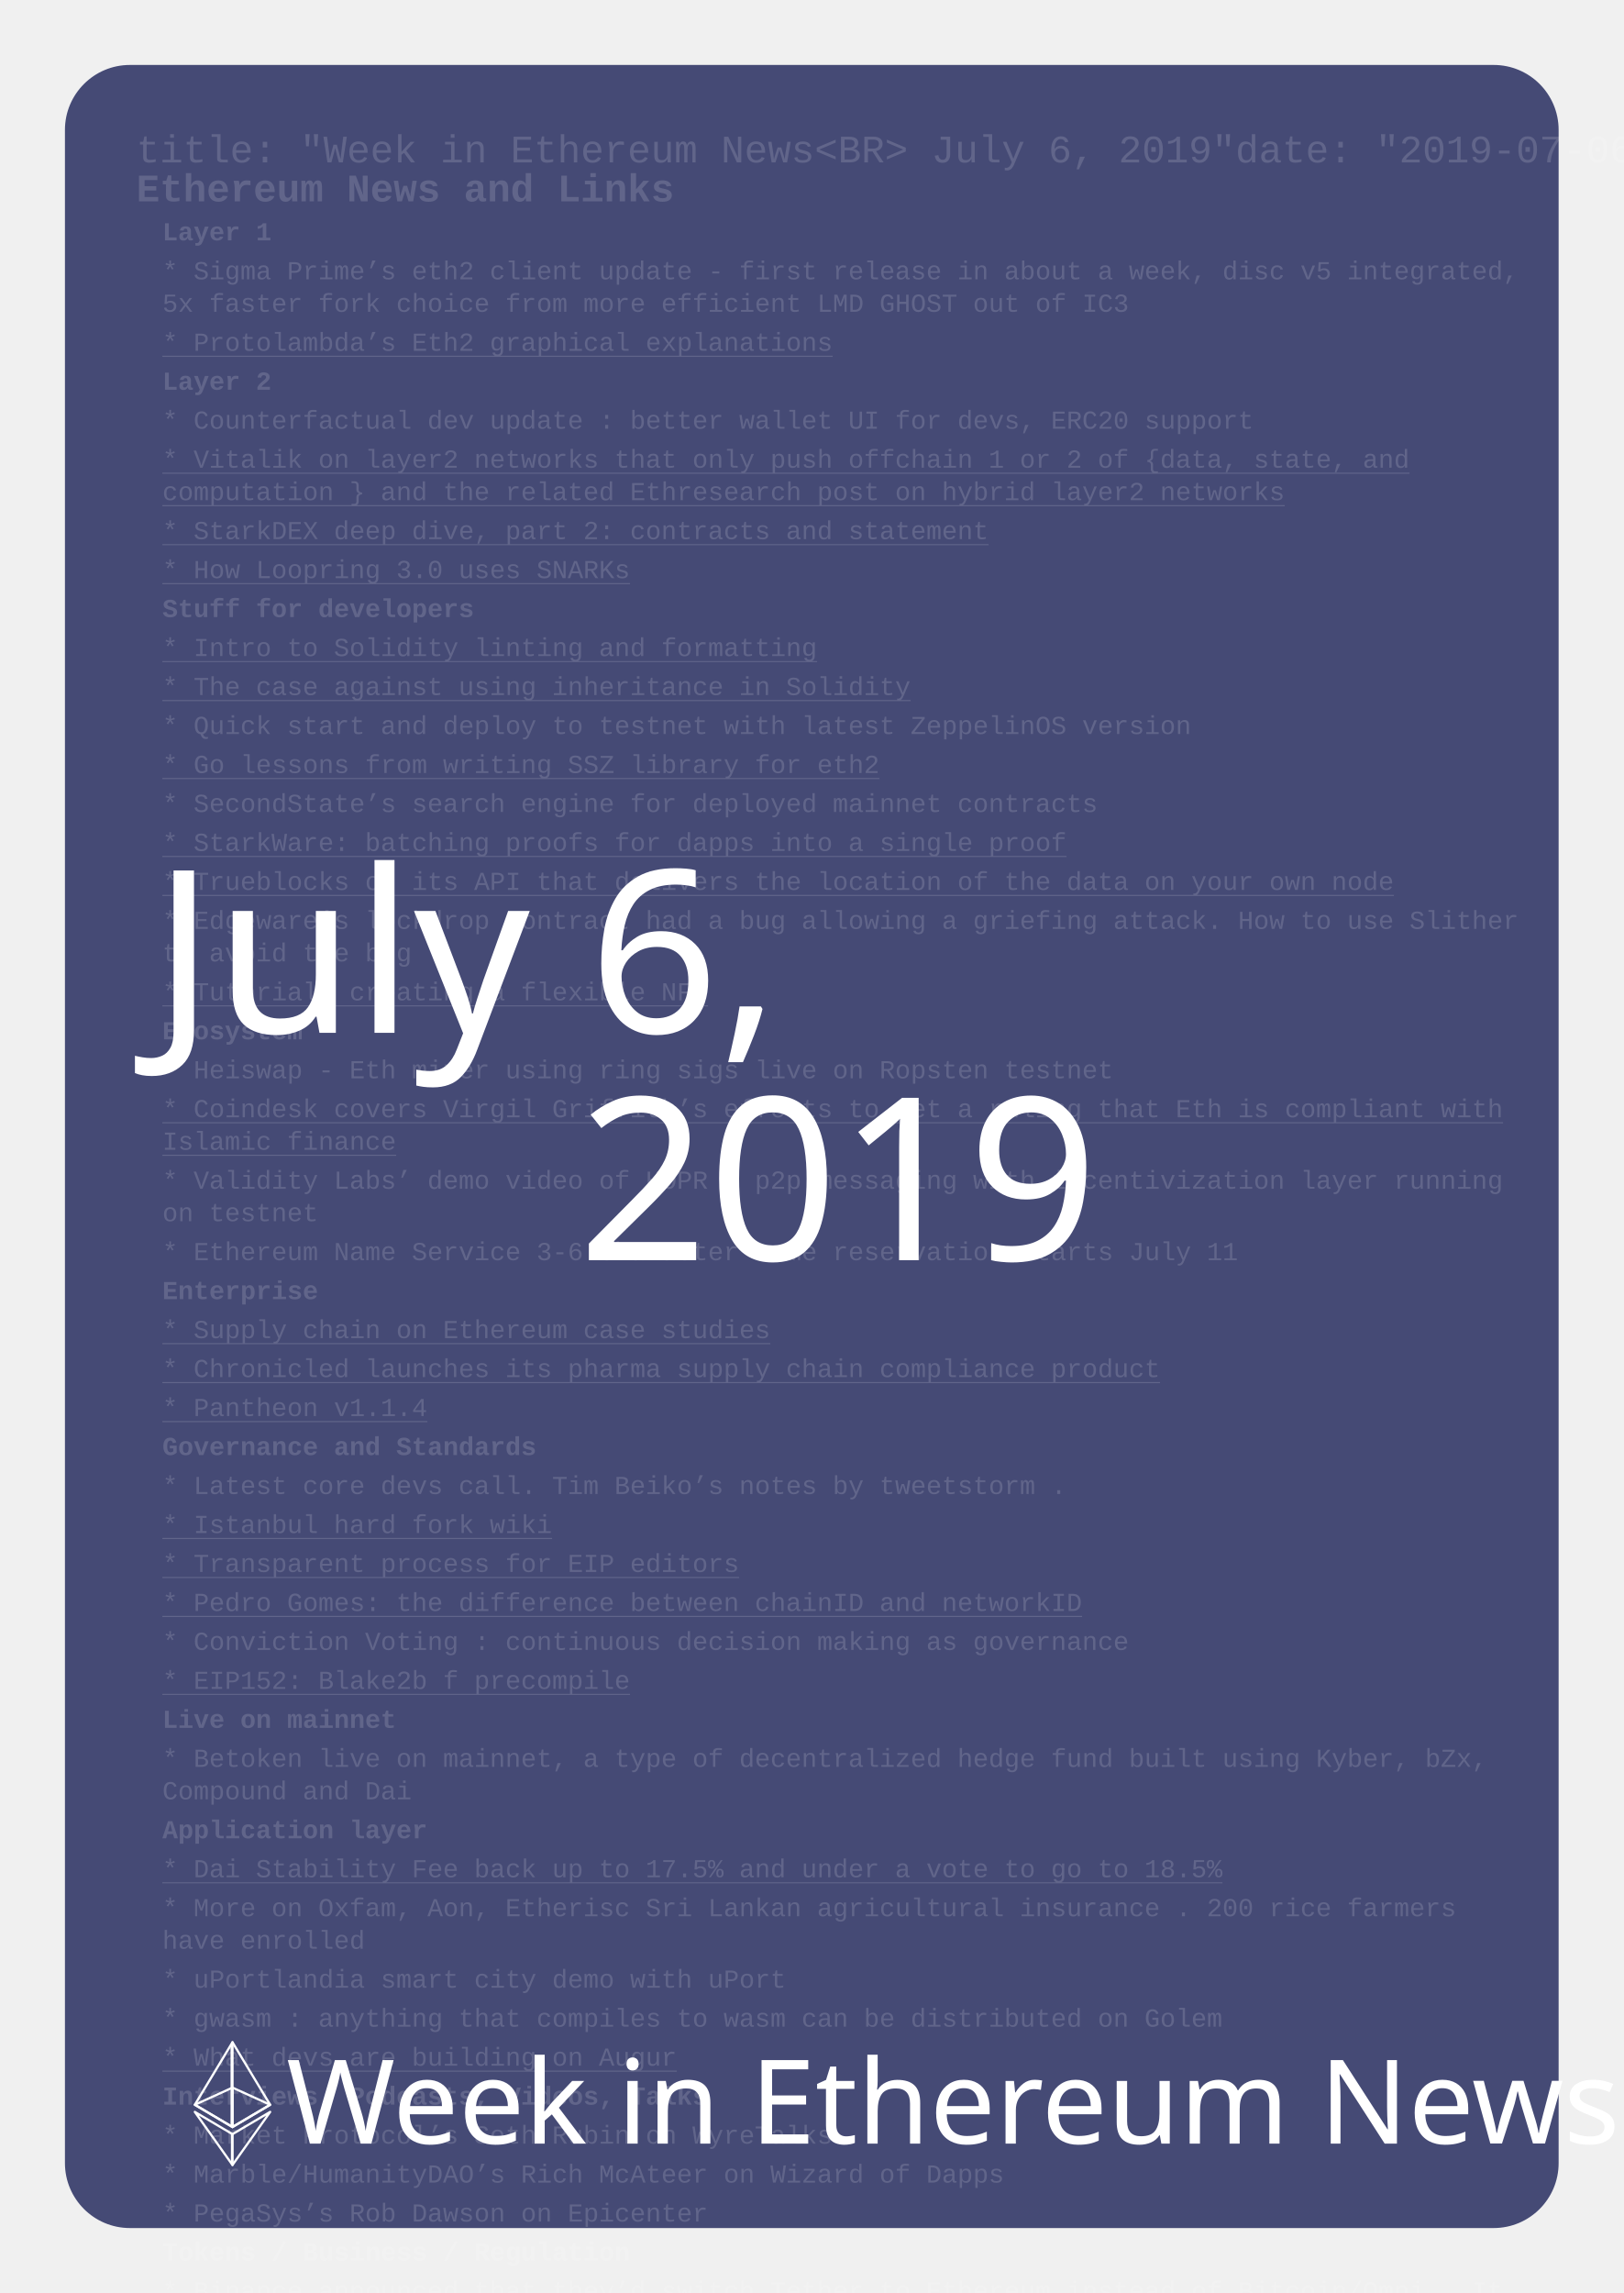
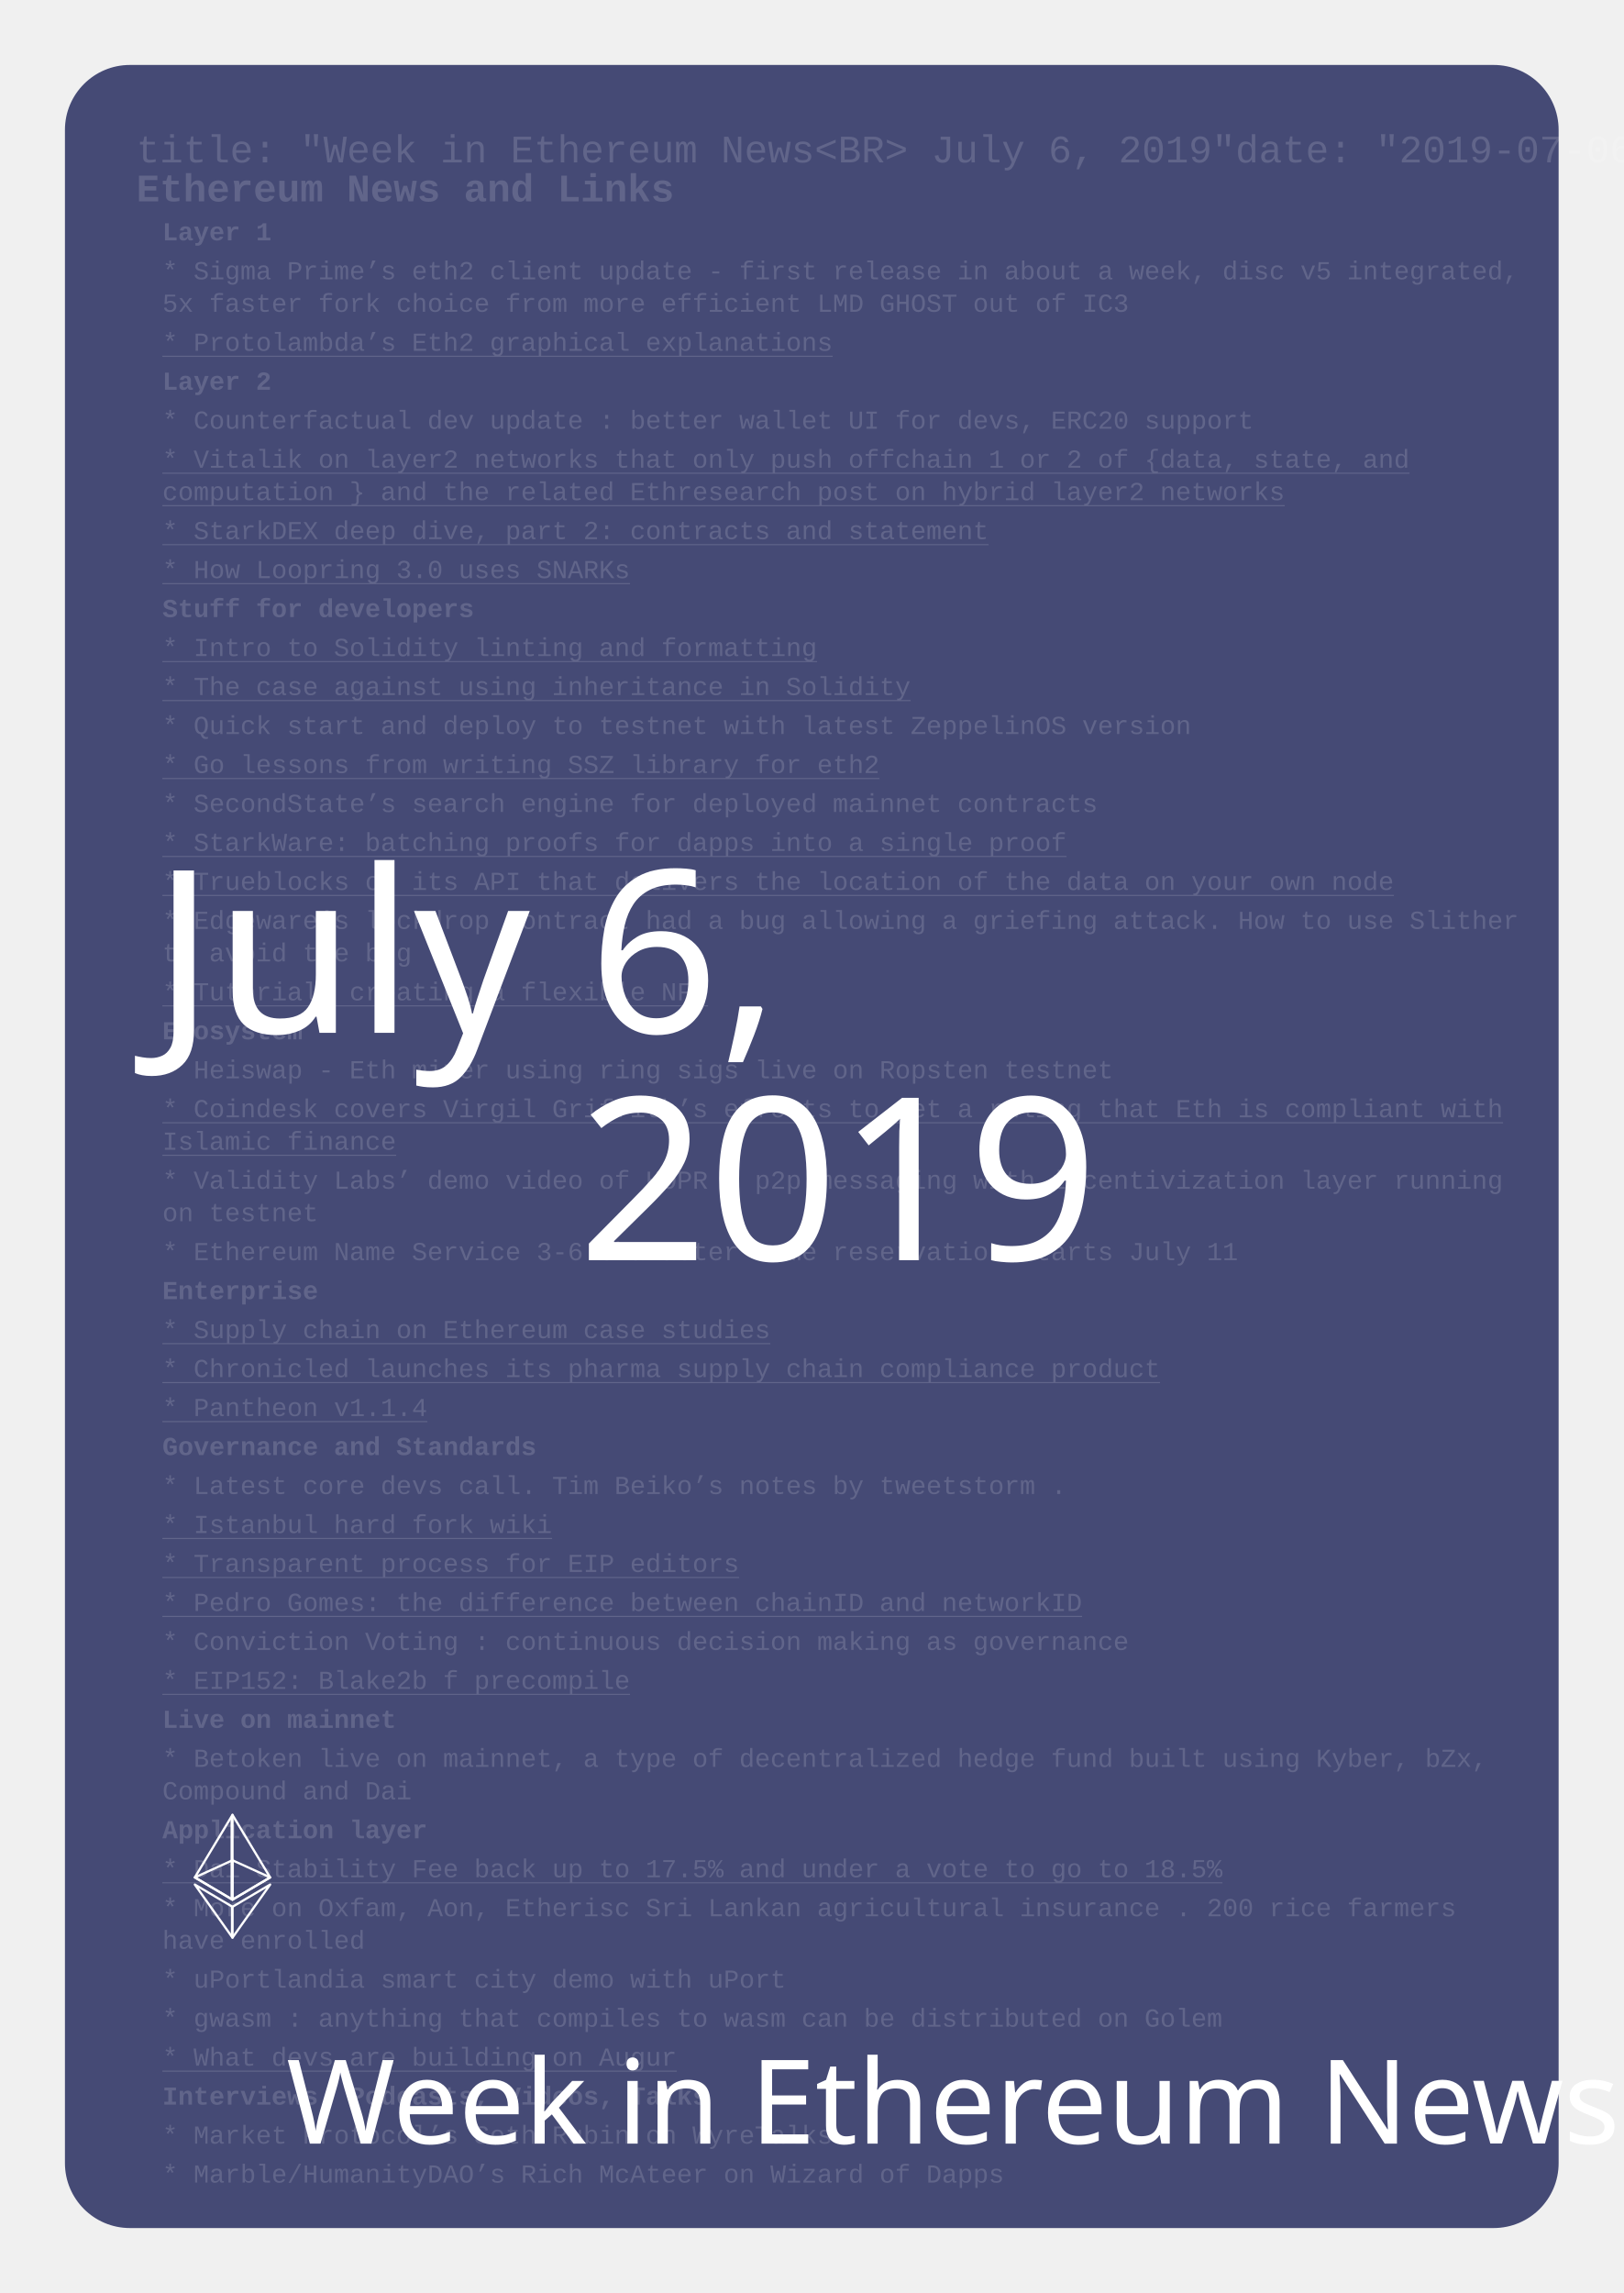
<svg xmlns="http://www.w3.org/2000/svg" id="week-in-ethereum-news" width="500" height="706" fill="none">
  <rect x="20" y="20" width="460" height="666" rx="20" fill="#454A75" />
  <text x="42" y="50" font-size="12px" font-family="Courier New" fill="#ffffff" opacity="0.15" font-weight="normal" text-decoration="none">title: "Week in Ethereum News&lt;BR&gt; July 6, 2019"
date: "2019-07-06"</text>
  <text x="42" y="62" font-size="12px" font-family="Courier New" fill="#ffffff" opacity="0.15" font-weight="bold" text-decoration="none">Ethereum News and Links</text>
  <text x="50" y="74" font-size="8px" font-family="Courier New" fill="#ffffff" opacity="0.15" font-weight="bold" text-decoration="none">Layer 1</text>
  <text x="50" y="86" font-size="8px" font-family="Courier New" fill="#ffffff" opacity="0.15" font-weight="normal" text-decoration="none">* Sigma Prime’s eth2 client update - first release in about a week, disc v5 integrated,</text>
  <text x="50" y="96" font-size="8px" font-family="Courier New" fill="#ffffff" opacity="0.15" font-weight="normal" text-decoration="none">5x faster fork choice from more efficient LMD GHOST out of IC3</text>
  <text x="50" y="108" font-size="8px" font-family="Courier New" fill="#ffffff" opacity="0.15" font-weight="normal" text-decoration="underline">* Protolambda’s Eth2 graphical explanations</text>
  <text x="50" y="120" font-size="8px" font-family="Courier New" fill="#ffffff" opacity="0.15" font-weight="bold" text-decoration="none">Layer 2</text>
  <text x="50" y="132" font-size="8px" font-family="Courier New" fill="#ffffff" opacity="0.15" font-weight="normal" text-decoration="none">* Counterfactual dev update : better wallet UI for devs, ERC20 support</text>
  <text x="50" y="144" font-size="8px" font-family="Courier New" fill="#ffffff" opacity="0.15" font-weight="normal" text-decoration="underline">* Vitalik on layer2 networks that only push offchain 1 or 2 of {data, state, and</text>
  <text x="50" y="154" font-size="8px" font-family="Courier New" fill="#ffffff" opacity="0.15" font-weight="normal" text-decoration="underline">computation } and the related Ethresearch post on hybrid layer2 networks</text>
  <text x="50" y="166" font-size="8px" font-family="Courier New" fill="#ffffff" opacity="0.15" font-weight="normal" text-decoration="underline">* StarkDEX deep dive, part 2: contracts and statement</text>
  <text x="50" y="178" font-size="8px" font-family="Courier New" fill="#ffffff" opacity="0.15" font-weight="normal" text-decoration="underline">* How Loopring 3.0 uses SNARKs</text>
  <text x="50" y="190" font-size="8px" font-family="Courier New" fill="#ffffff" opacity="0.15" font-weight="bold" text-decoration="none">Stuff for developers</text>
  <text x="50" y="202" font-size="8px" font-family="Courier New" fill="#ffffff" opacity="0.15" font-weight="normal" text-decoration="underline">* Intro to Solidity linting and formatting</text>
  <text x="50" y="214" font-size="8px" font-family="Courier New" fill="#ffffff" opacity="0.15" font-weight="normal" text-decoration="underline">* The case against using inheritance in Solidity</text>
  <text x="50" y="226" font-size="8px" font-family="Courier New" fill="#ffffff" opacity="0.15" font-weight="normal" text-decoration="none">* Quick start and deploy to testnet with latest ZeppelinOS version</text>
  <text x="50" y="238" font-size="8px" font-family="Courier New" fill="#ffffff" opacity="0.15" font-weight="normal" text-decoration="underline">* Go lessons from writing SSZ library for eth2</text>
  <text x="50" y="250" font-size="8px" font-family="Courier New" fill="#ffffff" opacity="0.15" font-weight="normal" text-decoration="none">* SecondState’s search engine for deployed mainnet contracts</text>
  <text x="50" y="262" font-size="8px" font-family="Courier New" fill="#ffffff" opacity="0.15" font-weight="normal" text-decoration="underline">* StarkWare: batching proofs for dapps into a single proof</text>
  <text x="50" y="274" font-size="8px" font-family="Courier New" fill="#ffffff" opacity="0.15" font-weight="normal" text-decoration="underline">* Trueblocks on its API that delivers the location of the data on your own node</text>
  <text x="50" y="286" font-size="8px" font-family="Courier New" fill="#ffffff" opacity="0.15" font-weight="normal" text-decoration="none">* Edgeware’s lockdrop contract had a bug allowing a griefing attack. How to use Slither</text>
  <text x="50" y="296" font-size="8px" font-family="Courier New" fill="#ffffff" opacity="0.15" font-weight="normal" text-decoration="none">to avoid the bug</text>
  <text x="50" y="308" font-size="8px" font-family="Courier New" fill="#ffffff" opacity="0.15" font-weight="normal" text-decoration="underline">* Tutorial: creating a flexible NFT</text>
  <text x="50" y="320" font-size="8px" font-family="Courier New" fill="#ffffff" opacity="0.15" font-weight="bold" text-decoration="none">Ecosystem</text>
  <text x="50" y="332" font-size="8px" font-family="Courier New" fill="#ffffff" opacity="0.15" font-weight="normal" text-decoration="none">* Heiswap - Eth mixer using ring sigs live on Ropsten testnet</text>
  <text x="50" y="344" font-size="8px" font-family="Courier New" fill="#ffffff" opacity="0.15" font-weight="normal" text-decoration="underline">* Coindesk covers Virgil Griffith’s efforts to get a ruling that Eth is compliant with</text>
  <text x="50" y="354" font-size="8px" font-family="Courier New" fill="#ffffff" opacity="0.15" font-weight="normal" text-decoration="underline">Islamic finance</text>
  <text x="50" y="366" font-size="8px" font-family="Courier New" fill="#ffffff" opacity="0.15" font-weight="normal" text-decoration="none">* Validity Labs’ demo video of HOPR , p2p messaging with incentivization layer running</text>
  <text x="50" y="376" font-size="8px" font-family="Courier New" fill="#ffffff" opacity="0.15" font-weight="normal" text-decoration="none">on testnet</text>
  <text x="50" y="388" font-size="8px" font-family="Courier New" fill="#ffffff" opacity="0.15" font-weight="normal" text-decoration="none">* Ethereum Name Service 3-6 character name reservation starts July 11</text>
  <text x="50" y="400" font-size="8px" font-family="Courier New" fill="#ffffff" opacity="0.15" font-weight="bold" text-decoration="none">Enterprise</text>
  <text x="50" y="412" font-size="8px" font-family="Courier New" fill="#ffffff" opacity="0.15" font-weight="normal" text-decoration="underline">* Supply chain on Ethereum case studies</text>
  <text x="50" y="424" font-size="8px" font-family="Courier New" fill="#ffffff" opacity="0.15" font-weight="normal" text-decoration="underline">* Chronicled launches its pharma supply chain compliance product</text>
  <text x="50" y="436" font-size="8px" font-family="Courier New" fill="#ffffff" opacity="0.15" font-weight="normal" text-decoration="underline">* Pantheon v1.1.4</text>
  <text x="50" y="448" font-size="8px" font-family="Courier New" fill="#ffffff" opacity="0.15" font-weight="bold" text-decoration="none">Governance and Standards</text>
  <text x="50" y="460" font-size="8px" font-family="Courier New" fill="#ffffff" opacity="0.15" font-weight="normal" text-decoration="none">* Latest core devs call. Tim Beiko’s notes by tweetstorm .</text>
  <text x="50" y="472" font-size="8px" font-family="Courier New" fill="#ffffff" opacity="0.15" font-weight="normal" text-decoration="underline">* Istanbul hard fork wiki</text>
  <text x="50" y="484" font-size="8px" font-family="Courier New" fill="#ffffff" opacity="0.15" font-weight="normal" text-decoration="underline">* Transparent process for EIP editors</text>
  <text x="50" y="496" font-size="8px" font-family="Courier New" fill="#ffffff" opacity="0.15" font-weight="normal" text-decoration="underline">* Pedro Gomes: the difference between chainID and networkID</text>
  <text x="50" y="508" font-size="8px" font-family="Courier New" fill="#ffffff" opacity="0.15" font-weight="normal" text-decoration="none">* Conviction Voting : continuous decision making as governance</text>
  <text x="50" y="520" font-size="8px" font-family="Courier New" fill="#ffffff" opacity="0.15" font-weight="normal" text-decoration="underline">* EIP152: Blake2b f precompile</text>
  <text x="50" y="532" font-size="8px" font-family="Courier New" fill="#ffffff" opacity="0.15" font-weight="bold" text-decoration="none">Live on mainnet</text>
  <text x="50" y="544" font-size="8px" font-family="Courier New" fill="#ffffff" opacity="0.15" font-weight="normal" text-decoration="none">* Betoken live on mainnet, a type of decentralized hedge fund built using Kyber, bZx,</text>
  <text x="50" y="554" font-size="8px" font-family="Courier New" fill="#ffffff" opacity="0.15" font-weight="normal" text-decoration="none">Compound and Dai</text>
  <text x="50" y="566" font-size="8px" font-family="Courier New" fill="#ffffff" opacity="0.15" font-weight="bold" text-decoration="none">Application layer</text>
  <text x="50" y="578" font-size="8px" font-family="Courier New" fill="#ffffff" opacity="0.15" font-weight="normal" text-decoration="underline">* Dai Stability Fee back up to 17.5% and under a vote to go to 18.5%</text>
  <text x="50" y="590" font-size="8px" font-family="Courier New" fill="#ffffff" opacity="0.15" font-weight="normal" text-decoration="none">* More on Oxfam, Aon, Etherisc Sri Lankan agricultural insurance . 200 rice farmers</text>
  <text x="50" y="600" font-size="8px" font-family="Courier New" fill="#ffffff" opacity="0.15" font-weight="normal" text-decoration="none">have enrolled</text>
  <text x="50" y="612" font-size="8px" font-family="Courier New" fill="#ffffff" opacity="0.15" font-weight="normal" text-decoration="none">* uPortlandia smart city demo with uPort</text>
  <text x="50" y="624" font-size="8px" font-family="Courier New" fill="#ffffff" opacity="0.15" font-weight="normal" text-decoration="none">* gwasm : anything that compiles to wasm can be distributed on Golem</text>
  <text x="50" y="636" font-size="8px" font-family="Courier New" fill="#ffffff" opacity="0.15" font-weight="normal" text-decoration="underline">* What devs are building on Augur</text>
  <text x="50" y="648" font-size="8px" font-family="Courier New" fill="#ffffff" opacity="0.15" font-weight="bold" text-decoration="none">Interviews, Podcasts, Videos, Talks</text>
  <text x="50" y="660" font-size="8px" font-family="Courier New" fill="#ffffff" opacity="0.15" font-weight="normal" text-decoration="none">* Market Protocol’s Seth Rubin on WyreTalks</text>
  <text x="50" y="672" font-size="8px" font-family="Courier New" fill="#ffffff" opacity="0.15" font-weight="normal" text-decoration="none">* Marble/HumanityDAO’s Rich McAteer on Wizard of Dapps</text>
-   <text x="50" y="684" font-size="8px" font-family="Courier New" fill="#ffffff" opacity="0.15" font-weight="normal" text-decoration="none">* PegaSys’s Rob Dawson on Epicenter</text>
-   <text x="50" y="696" font-size="8px" font-family="Courier New" fill="#ffffff" opacity="0.15" font-weight="bold" text-decoration="none">Tokens / Business / Regulation</text>
-   <text x="50" y="708" font-size="8px" font-family="Courier New" fill="#ffffff" opacity="0.15" font-weight="normal" text-decoration="none">* Binance announced that they’d switch Tether to Ethereum instead of Bitcoin/Omni . It</text>
-   <text x="50" y="718" font-size="8px" font-family="Courier New" fill="#ffffff" opacity="0.15" font-weight="normal" text-decoration="none">seems like the Tether Flippening is inevitable.</text>
-   <text x="50" y="730" font-size="8px" font-family="Courier New" fill="#ffffff" opacity="0.15" font-weight="normal" text-decoration="underline">* Exploring Harberger tax rates in collectibles &amp; patronage markets</text>
-   <text x="50" y="742" font-size="8px" font-family="Courier New" fill="#ffffff" opacity="0.15" font-weight="normal" text-decoration="none">* LockHarvest distribution mechanism: tokens issued per day to locked Eth</text>
-   <text x="50" y="754" font-size="8px" font-family="Courier New" fill="#ffffff" opacity="0.15" font-weight="bold" text-decoration="none">General</text>
-   <text x="50" y="766" font-size="8px" font-family="Courier New" fill="#ffffff" opacity="0.15" font-weight="normal" text-decoration="underline">* If someone physically gets your Trezor, they can extract the private key</text>
-   <text x="50" y="778" font-size="8px" font-family="Courier New" fill="#ffffff" opacity="0.15" font-weight="normal" text-decoration="none">* IACR paper: incentive attacks on PoW chains . Trustless out of band bribing reduces</text>
-   <text x="50" y="788" font-size="8px" font-family="Courier New" fill="#ffffff" opacity="0.15" font-weight="normal" text-decoration="none">the cost of attacks.</text>
-   <text x="42" y="800" font-size="12px" font-family="Courier New" fill="#ffffff" opacity="0.15" font-weight="bold" text-decoration="none">Dates of Note</text>
-   <text x="50" y="812" font-size="8px" font-family="Courier New" fill="#ffffff" opacity="0.15" font-weight="bold" text-decoration="none">Upcoming dates of note (new in bold ) :</text>
-   <text x="50" y="824" font-size="8px" font-family="Courier New" fill="#ffffff" opacity="0.15" font-weight="normal" text-decoration="none">* July 7 - Devcon speaker submission deadline</text>
-   <text x="50" y="836" font-size="8px" font-family="Courier New" fill="#ffffff" opacity="0.15" font-weight="normal" text-decoration="none">* July 10 - end of Gitcoin’s Beyond Blockchain virtual hackathon</text>
-   <text x="50" y="848" font-size="8px" font-family="Courier New" fill="#ffffff" opacity="0.15" font-weight="bold" text-decoration="none">* July 11 - ENS 3-6 character name reservation process stars</text>
-   <text x="50" y="860" font-size="8px" font-family="Courier New" fill="#ffffff" opacity="0.15" font-weight="normal" text-decoration="none">* July 19 - BuildETH (San Francisco)</text>
-   <text x="50" y="872" font-size="8px" font-family="Courier New" fill="#ffffff" opacity="0.15" font-weight="normal" text-decoration="none">* July 19-21 - State of Scale (Los Angeles)</text>
-   <text x="50" y="884" font-size="8px" font-family="Courier New" fill="#ffffff" opacity="0.15" font-weight="bold" text-decoration="none">* July 19-21 - ConsenSys Grants hackathon (Brooklyn)</text>
-   <text x="50" y="896" font-size="8px" font-family="Courier New" fill="#ffffff" opacity="0.15" font-weight="normal" text-decoration="none">* July 22-23 - Buidl 2019 (Seoul)</text>
-   <text x="50" y="908" font-size="8px" font-family="Courier New" fill="#ffffff" opacity="0.15" font-weight="normal" text-decoration="none">* Aug 2-4 - ETHIndia (Bangalore)</text>
-   <text x="50" y="920" font-size="8px" font-family="Courier New" fill="#ffffff" opacity="0.15" font-weight="normal" text-decoration="none">* Aug 2-4 - TruffleCon (Redmond)</text>
-   <text x="50" y="932" font-size="8px" font-family="Courier New" fill="#ffffff" opacity="0.15" font-weight="normal" text-decoration="none">* Aug 21-23 - Dappcon (Berlin)</text>
-   <text x="50" y="944" font-size="8px" font-family="Courier New" fill="#ffffff" opacity="0.15" font-weight="normal" text-decoration="underline">* Aug 23-25 - ETHBerlin</text>
-   <text x="50" y="956" font-size="8px" font-family="Courier New" fill="#ffffff" opacity="0.15" font-weight="normal" text-decoration="none">* Sep 3 - Deadline to apply for EU Horizon Prize . 1m € each to 5 "Blockchains for</text>
-   <text x="50" y="966" font-size="8px" font-family="Courier New" fill="#ffffff" opacity="0.15" font-weight="normal" text-decoration="none">Social Good" projects</text>
-   <text x="50" y="978" font-size="8px" font-family="Courier New" fill="#ffffff" opacity="0.15" font-weight="normal" text-decoration="underline">* Sep 6-8 - EthBoston</text>
-   <text x="50" y="990" font-size="8px" font-family="Courier New" fill="#ffffff" opacity="0.15" font-weight="normal" text-decoration="underline">* Sep 15 - Augur v1 cutoff</text>
-   <text x="50" y="1002" font-size="8px" font-family="Courier New" fill="#ffffff" opacity="0.15" font-weight="normal" text-decoration="underline">* Sep 15 - Ethereal Tel Aviv</text>
-   <text x="50" y="1014" font-size="8px" font-family="Courier New" fill="#ffffff" opacity="0.15" font-weight="normal" text-decoration="none">* Sep 15-16- StarkWare sessions (Tel Aviv)</text>
-   <text x="50" y="1026" font-size="8px" font-family="Courier New" fill="#ffffff" opacity="0.15" font-weight="normal" text-decoration="none">* Oct 8-11 - DeVcon (Osaka)</text>
-   <text x="42" y="1038" font-size="12px" font-family="Courier New" fill="#ffffff" opacity="0.15" font-weight="bold" text-decoration="none">If you appreciate this newsletter, thank ConsenSys</text>
-   <text x="50" y="1050" font-size="8px" font-family="Courier New" fill="#ffffff" opacity="0.15" font-weight="normal" text-decoration="none">This newsletter is made possible by ConsenSys .</text>
-   <text x="50" y="1064" font-size="8px" font-family="Courier New" fill="#ffffff" opacity="0.15" font-weight="normal" text-decoration="none">I own 100% Week In Ethereum. Editorial control has always been me.</text>
-   <text x="50" y="1076" font-size="8px" font-family="Courier New" fill="#ffffff" opacity="0.15" font-weight="normal" text-decoration="none">If you're unhappy with editorial decisions or anything that I have written in this</text>
-   <text x="50" y="1086" font-size="8px" font-family="Courier New" fill="#ffffff" opacity="0.15" font-weight="normal" text-decoration="none">issue, feel free to tweet at me .</text>
-   <text x="42" y="1098" font-size="12px" font-family="Courier New" fill="#ffffff" opacity="0.15" font-weight="bold" text-decoration="none">This headline stays as long as so many people continue to link to old URL and not the</text>
-   <text x="42" y="1108" font-size="12px" font-family="Courier New" fill="#ffffff" opacity="0.15" font-weight="bold" text-decoration="underline">right one: weekinethereumnews.com</text>
-   <text x="50" y="1120" font-size="8px" font-family="Courier New" fill="#ffffff" opacity="0.15" font-weight="normal" text-decoration="underline">Archive on the web if you’re linking to it:</text>
-   <text x="50" y="1130" font-size="8px" font-family="Courier New" fill="#ffffff" opacity="0.15" font-weight="normal" text-decoration="underline">https://weekinethereumnews.com/week-in-ethereum-news-july-6-2019/</text>
-   <text x="50" y="1142" font-size="8px" font-family="Courier New" fill="#ffffff" opacity="0.15" font-weight="normal" text-decoration="underline">Follow me on Twitter , because most of what is linked here gets tweeted first:</text>
-   <text x="50" y="1152" font-size="8px" font-family="Courier New" fill="#ffffff" opacity="0.15" font-weight="normal" text-decoration="underline">@evan_van_ness</text>
-   <text x="50" y="1164" font-size="8px" font-family="Courier New" fill="#ffffff" opacity="0.15" font-weight="normal" text-decoration="none">If you’re wondering “ why didn’t my post make it into Week in Ethereum ?”</text>
-   <text x="50" y="1176" font-size="8px" font-family="Courier New" fill="#ffffff" opacity="0.15" font-weight="bold" text-decoration="none">Did you get forwarded this newsletter? Sign up to receive the weekly email</text>
  <text fill="#ffffff" font-family="Calibri" font-size="70" font-weight="300">
    <tspan x="47.009" y="318">July 6,</tspan>
    <tspan x="177.989" y="388">2019</tspan>
  </text>
-   <g transform="translate(20, 300) scale(0.8)">
+   <g transform="translate(20, 230) scale(0.8)">
    <path d="m64.496 411-.317 1.076v31.228l.317.316 14.495-8.568L64.496 411Z" stroke="#fff" stroke-width=".866" stroke-linecap="round" stroke-linejoin="round" />
    <path d="M64.496 411 50 435.052l14.496 8.568V411Zm0 35.365-.179.218v11.124l.179.521L79 437.801l-14.504 8.564Z" stroke="#fff" stroke-width=".866" stroke-linecap="round" stroke-linejoin="round" />
    <path d="M64.496 458.228v-11.863L50 437.801l14.496 20.427Zm0-14.608 14.495-8.568-14.495-6.589v15.157ZM50 435.052l14.496 8.568v-15.157L50 435.052Z" stroke="#fff" stroke-width=".866" stroke-linecap="round" stroke-linejoin="round" />
  </g>
  <text fill="#ffffff" font-family="Calibri" font-size="36" x="88.195" y="660">Week in Ethereum News</text>
  <style>
      .wienText {font-family: "Courier New"; fill: white; opacity: .15;}
      .h2 {font-size: 12px;}
      .h3 {font-size: 10px;}
      .tiny {font-size: 8px;}
      .link {text-decoration: underline;}
    </style>
</svg>
